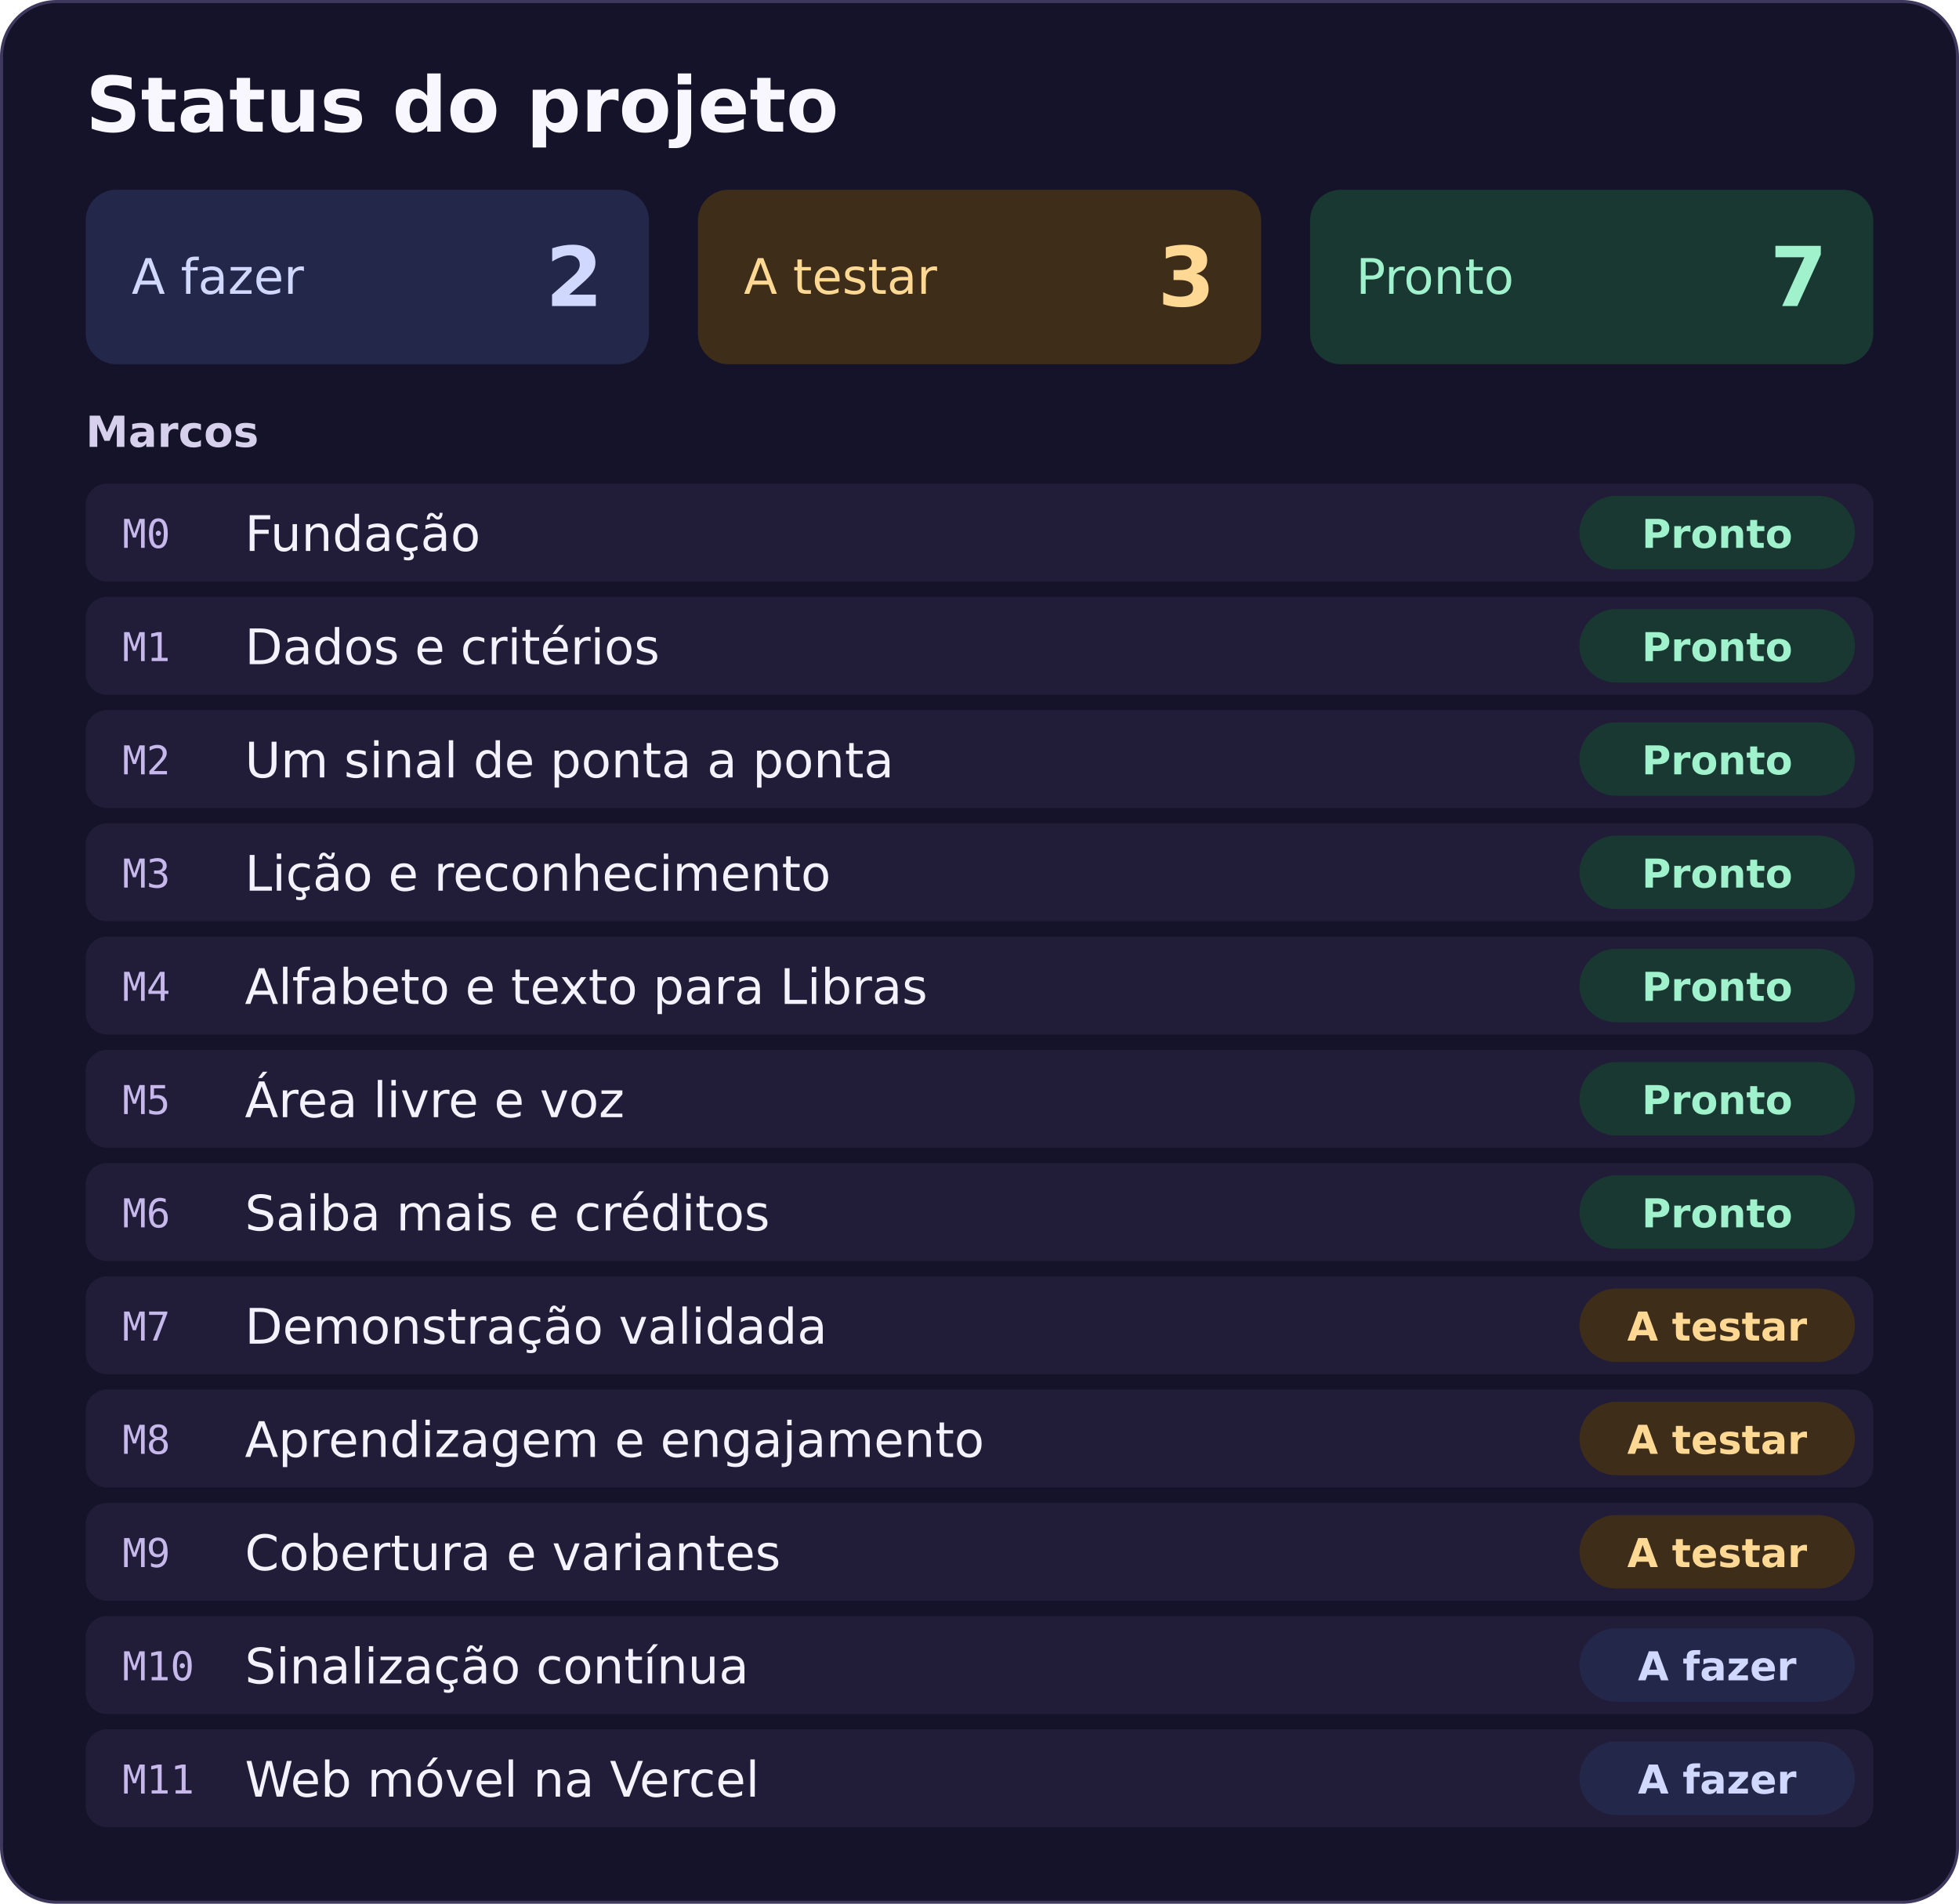
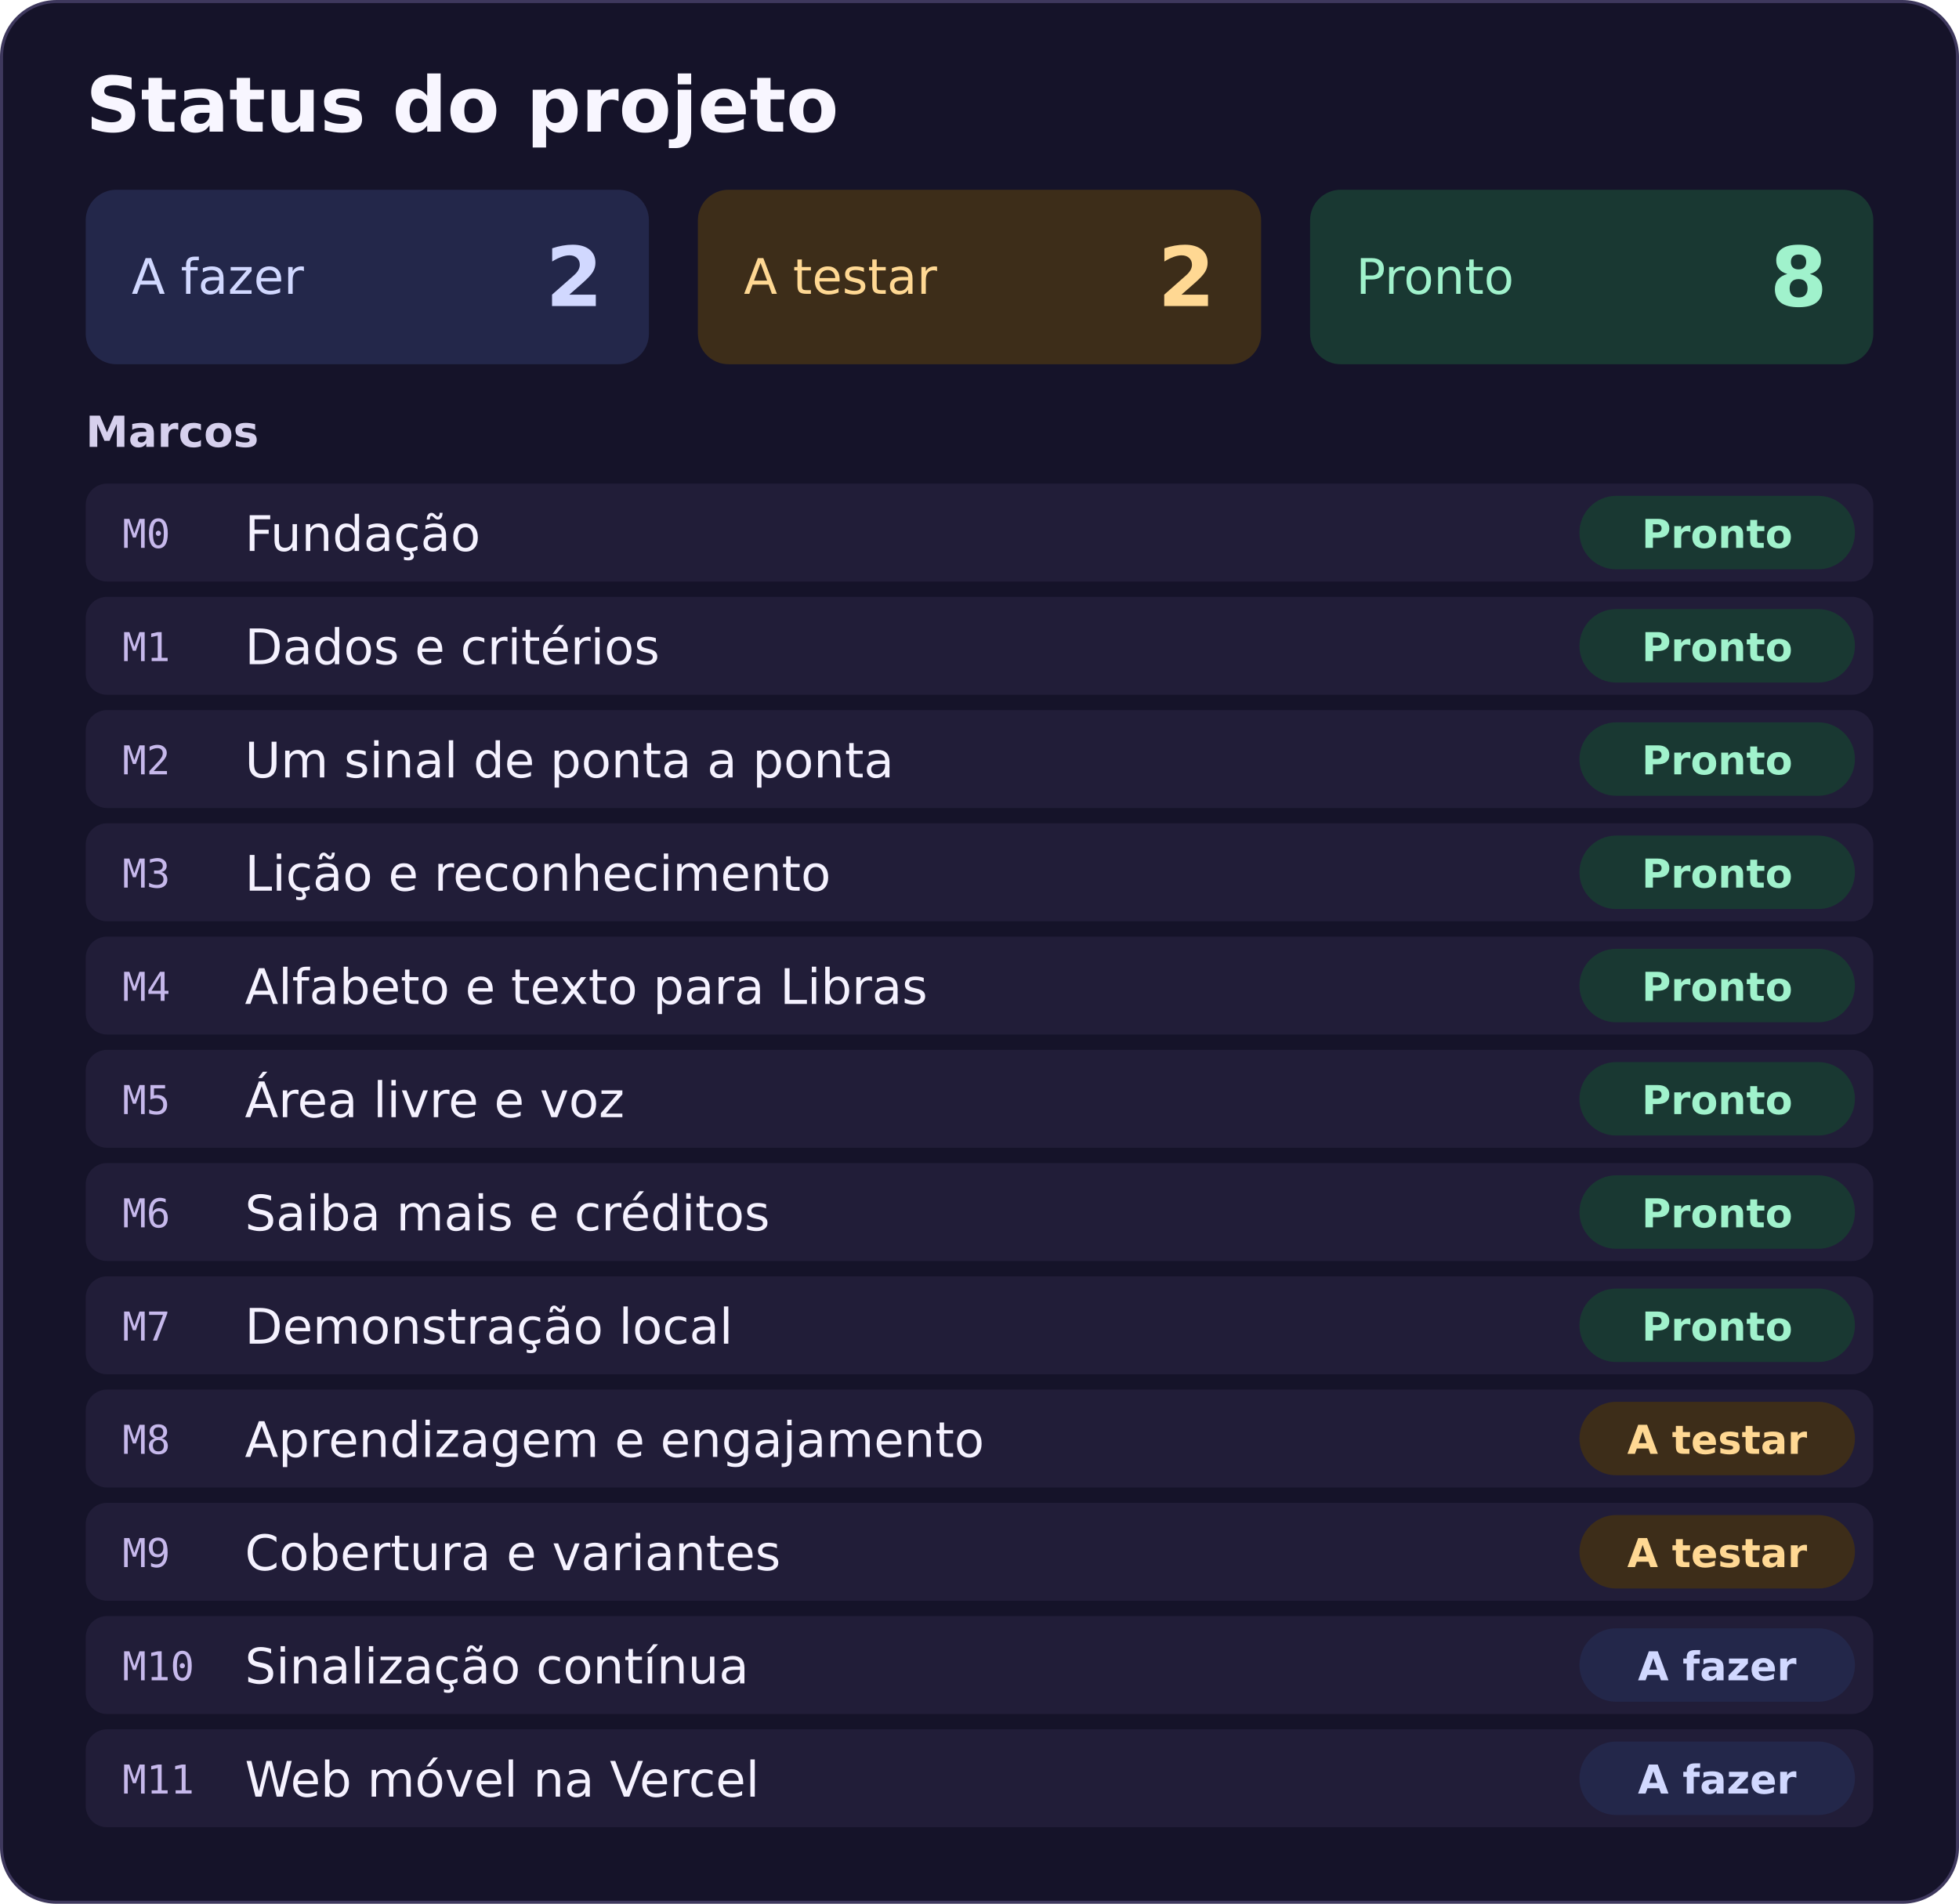
<svg xmlns="http://www.w3.org/2000/svg" width="640" height="622" viewBox="0 0 640 622" role="img" aria-labelledby="title description">
  <rect x="0.5" y="0.5" width="639" height="621" rx="18" fill="#151329" stroke="#3e385d" />
  <g font-family="system-ui, DejaVu Sans, sans-serif">
    <text x="28" y="43" fill="#f8f6ff" font-size="25" font-weight="700">Status do projeto</text>
    <rect x="28" y="62" width="184" height="57" rx="10" fill="#23274a" />
    <text x="43" y="96" font-size="16" fill="#d1d8ff">A fazer</text>
    <text x="197" y="100" text-anchor="end" font-size="27" font-weight="700" fill="#d1d8ff">2</text>
    <rect x="228" y="62" width="184" height="57" rx="10" fill="#3d2d19" />
    <text x="243" y="96" font-size="16" fill="#ffd893">A testar</text>
-     <text x="397" y="100" text-anchor="end" font-size="27" font-weight="700" fill="#ffd893">3</text>
+     <text x="397" y="100" text-anchor="end" font-size="27" font-weight="700" fill="#ffd893">2</text>
    <rect x="428" y="62" width="184" height="57" rx="10" fill="#193832" />
    <text x="443" y="96" font-size="16" fill="#a0f2cc">Pronto</text>
-     <text x="597" y="100" text-anchor="end" font-size="27" font-weight="700" fill="#a0f2cc">7</text>
+     <text x="597" y="100" text-anchor="end" font-size="27" font-weight="700" fill="#a0f2cc">8</text>
    <text x="28" y="146" fill="#d6d0ed" font-size="14" font-weight="600">Marcos</text>
    <rect x="28" y="158" width="584" height="32" rx="7" fill="#211d38" />
    <text x="40" y="179" fill="#c6b8eb" font-family="monospace" font-size="13">M0</text>
    <text x="80" y="180" fill="#f5f2ff" font-size="16">Fundação</text>
    <rect x="516" y="162" width="90" height="24" rx="12" fill="#193832" />
    <text x="561" y="179" text-anchor="middle" fill="#a0f2cc" font-weight="600" font-size="13">Pronto</text>
    <rect x="28" y="195" width="584" height="32" rx="7" fill="#211d38" />
    <text x="40" y="216" fill="#c6b8eb" font-family="monospace" font-size="13">M1</text>
    <text x="80" y="217" fill="#f5f2ff" font-size="16">Dados e critérios</text>
    <rect x="516" y="199" width="90" height="24" rx="12" fill="#193832" />
    <text x="561" y="216" text-anchor="middle" fill="#a0f2cc" font-weight="600" font-size="13">Pronto</text>
    <rect x="28" y="232" width="584" height="32" rx="7" fill="#211d38" />
    <text x="40" y="253" fill="#c6b8eb" font-family="monospace" font-size="13">M2</text>
    <text x="80" y="254" fill="#f5f2ff" font-size="16">Um sinal de ponta a ponta</text>
    <rect x="516" y="236" width="90" height="24" rx="12" fill="#193832" />
    <text x="561" y="253" text-anchor="middle" fill="#a0f2cc" font-weight="600" font-size="13">Pronto</text>
    <rect x="28" y="269" width="584" height="32" rx="7" fill="#211d38" />
    <text x="40" y="290" fill="#c6b8eb" font-family="monospace" font-size="13">M3</text>
    <text x="80" y="291" fill="#f5f2ff" font-size="16">Lição e reconhecimento</text>
    <rect x="516" y="273" width="90" height="24" rx="12" fill="#193832" />
    <text x="561" y="290" text-anchor="middle" fill="#a0f2cc" font-weight="600" font-size="13">Pronto</text>
    <rect x="28" y="306" width="584" height="32" rx="7" fill="#211d38" />
    <text x="40" y="327" fill="#c6b8eb" font-family="monospace" font-size="13">M4</text>
    <text x="80" y="328" fill="#f5f2ff" font-size="16">Alfabeto e texto para Libras</text>
    <rect x="516" y="310" width="90" height="24" rx="12" fill="#193832" />
    <text x="561" y="327" text-anchor="middle" fill="#a0f2cc" font-weight="600" font-size="13">Pronto</text>
    <rect x="28" y="343" width="584" height="32" rx="7" fill="#211d38" />
    <text x="40" y="364" fill="#c6b8eb" font-family="monospace" font-size="13">M5</text>
    <text x="80" y="365" fill="#f5f2ff" font-size="16">Área livre e voz</text>
    <rect x="516" y="347" width="90" height="24" rx="12" fill="#193832" />
    <text x="561" y="364" text-anchor="middle" fill="#a0f2cc" font-weight="600" font-size="13">Pronto</text>
    <rect x="28" y="380" width="584" height="32" rx="7" fill="#211d38" />
    <text x="40" y="401" fill="#c6b8eb" font-family="monospace" font-size="13">M6</text>
    <text x="80" y="402" fill="#f5f2ff" font-size="16">Saiba mais e créditos</text>
    <rect x="516" y="384" width="90" height="24" rx="12" fill="#193832" />
    <text x="561" y="401" text-anchor="middle" fill="#a0f2cc" font-weight="600" font-size="13">Pronto</text>
    <rect x="28" y="417" width="584" height="32" rx="7" fill="#211d38" />
    <text x="40" y="438" fill="#c6b8eb" font-family="monospace" font-size="13">M7</text>
-     <text x="80" y="439" fill="#f5f2ff" font-size="16">Demonstração validada</text>
-     <rect x="516" y="421" width="90" height="24" rx="12" fill="#3d2d19" />
-     <text x="561" y="438" text-anchor="middle" fill="#ffd893" font-weight="600" font-size="13">A testar</text>
+     <text x="80" y="439" fill="#f5f2ff" font-size="16">Demonstração local</text>
+     <rect x="516" y="421" width="90" height="24" rx="12" fill="#193832" />
+     <text x="561" y="438" text-anchor="middle" fill="#a0f2cc" font-weight="600" font-size="13">Pronto</text>
    <rect x="28" y="454" width="584" height="32" rx="7" fill="#211d38" />
    <text x="40" y="475" fill="#c6b8eb" font-family="monospace" font-size="13">M8</text>
    <text x="80" y="476" fill="#f5f2ff" font-size="16">Aprendizagem e engajamento</text>
    <rect x="516" y="458" width="90" height="24" rx="12" fill="#3d2d19" />
    <text x="561" y="475" text-anchor="middle" fill="#ffd893" font-weight="600" font-size="13">A testar</text>
    <rect x="28" y="491" width="584" height="32" rx="7" fill="#211d38" />
    <text x="40" y="512" fill="#c6b8eb" font-family="monospace" font-size="13">M9</text>
    <text x="80" y="513" fill="#f5f2ff" font-size="16">Cobertura e variantes</text>
    <rect x="516" y="495" width="90" height="24" rx="12" fill="#3d2d19" />
    <text x="561" y="512" text-anchor="middle" fill="#ffd893" font-weight="600" font-size="13">A testar</text>
    <rect x="28" y="528" width="584" height="32" rx="7" fill="#211d38" />
    <text x="40" y="549" fill="#c6b8eb" font-family="monospace" font-size="13">M10</text>
    <text x="80" y="550" fill="#f5f2ff" font-size="16">Sinalização contínua</text>
    <rect x="516" y="532" width="90" height="24" rx="12" fill="#23274a" />
    <text x="561" y="549" text-anchor="middle" fill="#d1d8ff" font-weight="600" font-size="13">A fazer</text>
    <rect x="28" y="565" width="584" height="32" rx="7" fill="#211d38" />
    <text x="40" y="586" fill="#c6b8eb" font-family="monospace" font-size="13">M11</text>
    <text x="80" y="587" fill="#f5f2ff" font-size="16">Web móvel na Vercel</text>
    <rect x="516" y="569" width="90" height="24" rx="12" fill="#23274a" />
    <text x="561" y="586" text-anchor="middle" fill="#d1d8ff" font-weight="600" font-size="13">A fazer</text>
  </g>
</svg>
